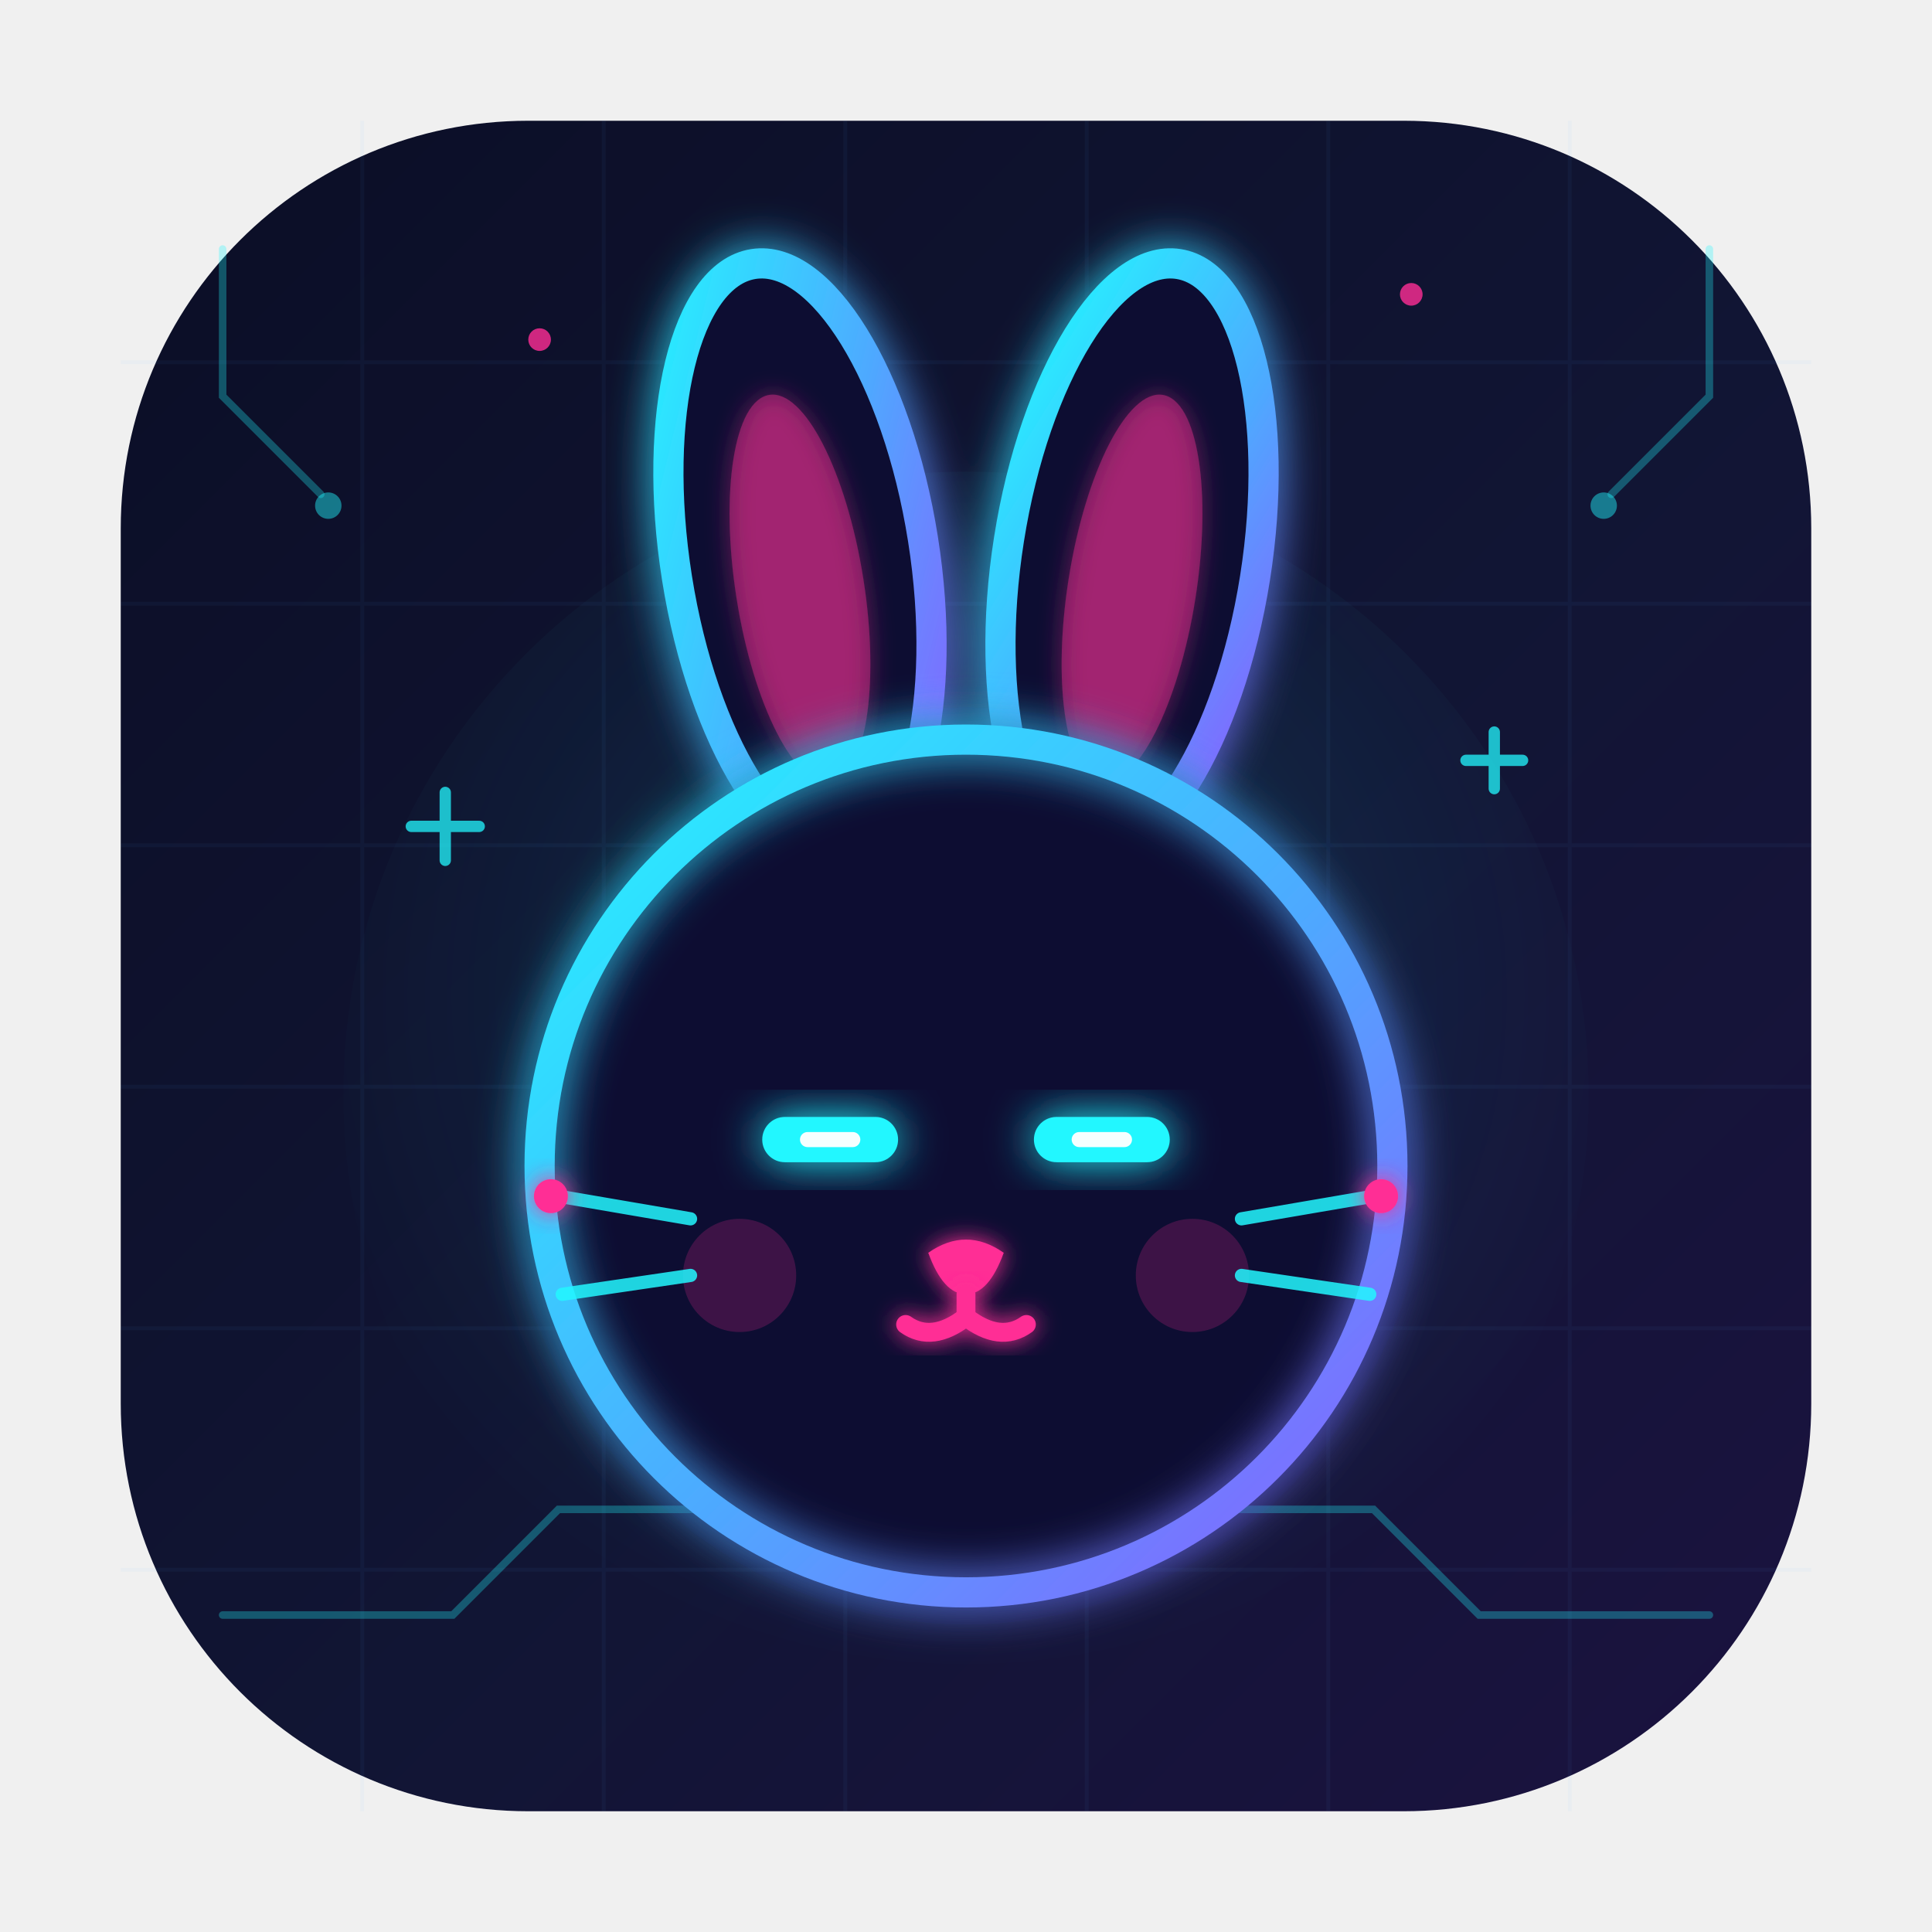
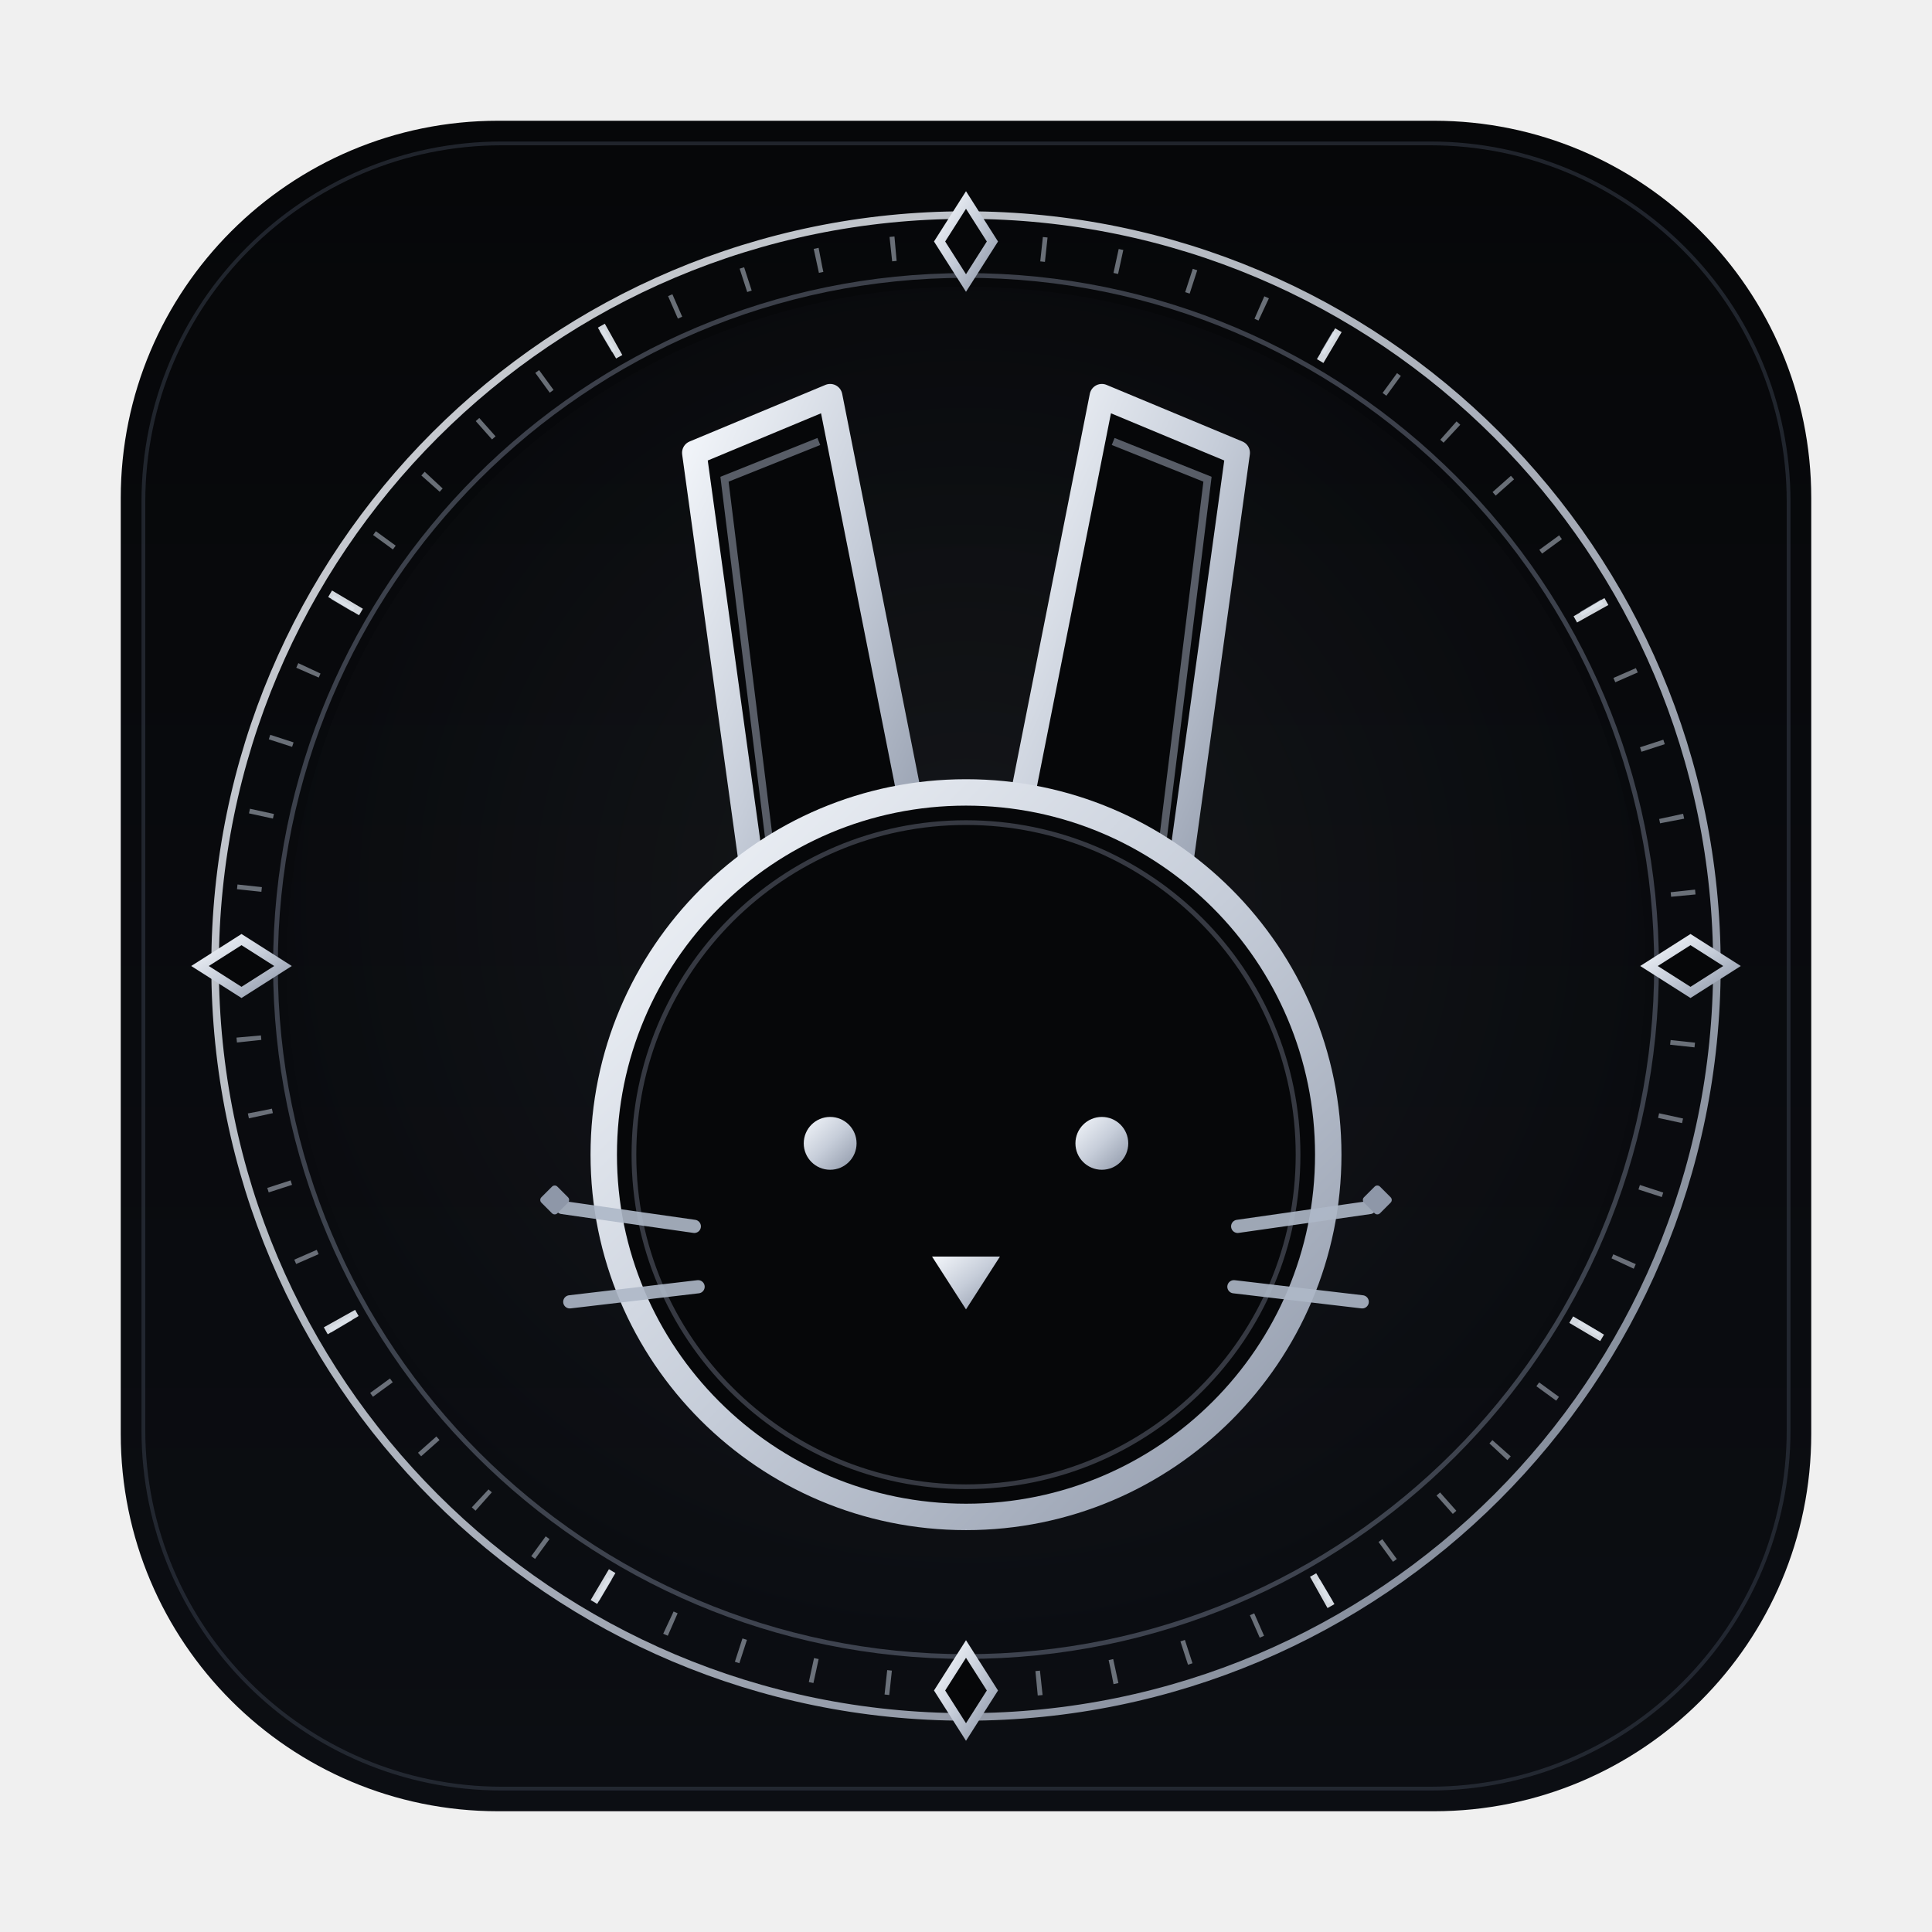
<svg xmlns="http://www.w3.org/2000/svg" width="1024" height="1024" viewBox="0 0 1024 1024">
  <defs>
-     <linearGradient id="bg" x1="0%" y1="0%" x2="100%" y2="100%">
-       <stop offset="0%" stop-color="#0B0E26" />
-       <stop offset="55%" stop-color="#111534" />
-       <stop offset="100%" stop-color="#1B1240" />
+     <linearGradient id="bg" x1="0%" y1="0%" x2="0%" y2="100%">
+       <stop offset="0%" stop-color="#060709" />
+       <stop offset="100%" stop-color="#0C0E13" />
    </linearGradient>
-     <linearGradient id="neon" x1="0%" y1="0%" x2="100%" y2="100%">
-       <stop offset="0%" stop-color="#22F7FF" />
-       <stop offset="55%" stop-color="#4EA9FF" />
-       <stop offset="100%" stop-color="#8A5CFF" />
+     <linearGradient id="silver" x1="0%" y1="0%" x2="100%" y2="100%">
+       <stop offset="0%" stop-color="#F4F7FB" />
+       <stop offset="50%" stop-color="#C6CDD9" />
+       <stop offset="100%" stop-color="#8E97A8" />
    </linearGradient>
-     <radialGradient id="halo" cx="50%" cy="42%" r="55%">
-       <stop offset="0%" stop-color="#22F7FF" stop-opacity="0.16" />
-       <stop offset="60%" stop-color="#22F7FF" stop-opacity="0.05" />
-       <stop offset="100%" stop-color="#22F7FF" stop-opacity="0" />
+     <radialGradient id="sheen" cx="50%" cy="45%" r="55%">
+       <stop offset="0%" stop-color="#AEB8C8" stop-opacity="0.07" />
+       <stop offset="100%" stop-color="#AEB8C8" stop-opacity="0" />
    </radialGradient>
-     <filter id="glow" x="-60%" y="-60%" width="220%" height="220%">
-       <feGaussianBlur stdDeviation="12" result="b" />
-       <feMerge>
-         <feMergeNode in="b" />
-         <feMergeNode in="SourceGraphic" />
-       </feMerge>
-     </filter>
-     <filter id="softglow" x="-60%" y="-60%" width="220%" height="220%">
-       <feGaussianBlur stdDeviation="6" result="b" />
-       <feMerge>
-         <feMergeNode in="b" />
-         <feMergeNode in="SourceGraphic" />
-       </feMerge>
-     </filter>
  </defs>
-   <rect x="64" y="64" width="896" height="896" rx="216" fill="url(#bg)" />
-   <g stroke="#4EA9FF" stroke-width="2" opacity="0.05">
-     <path d="M 192 64 V 960 M 320 64 V 960 M 448 64 V 960 M 576 64 V 960 M 704 64 V 960 M 832 64 V 960" />
-     <path d="M 64 192 H 960 M 64 320 H 960 M 64 448 H 960 M 64 576 H 960 M 64 704 H 960 M 64 832 H 960" />
+   <rect x="64" y="64" width="896" height="896" rx="200" fill="url(#bg)" />
+   <rect x="76" y="76" width="872" height="872" rx="190" fill="none" stroke="#3A4150" stroke-width="2" opacity="0.5" />
+   <circle cx="512" cy="512" r="360" fill="url(#sheen)" />
+   <circle cx="512" cy="512" r="398" fill="none" stroke="url(#silver)" stroke-width="4" opacity="0.85" />
+   <circle cx="512" cy="512" r="366" fill="none" stroke="#7C8598" stroke-width="2.5" opacity="0.45" />
+   <circle cx="512" cy="512" r="382" fill="none" stroke="#B9C2D0" stroke-width="13" stroke-dasharray="2.5 37.51" opacity="0.55" />
+   <circle cx="512" cy="512" r="381" fill="none" stroke="#E8EDF4" stroke-width="19" stroke-dasharray="4 195.55" opacity="0.9" />
+   <g fill="#060709" stroke="url(#silver)" stroke-width="5">
+     <path d="M 512 106 L 526 128 L 512 150 L 498 128 Z" />
+     <path d="M 512 874 L 526 896 L 512 918 L 498 896 Z" />
+     <path d="M 106 512 L 128 498 L 150 512 L 128 526 Z" />
+     <path d="M 874 512 L 896 498 L 918 512 L 896 526 Z" />
  </g>
-   <circle cx="512" cy="580" r="330" fill="url(#halo)" />
-   <g stroke="#22F7FF" stroke-width="4" fill="none" opacity="0.30" stroke-linecap="round">
-     <path d="M 118 856 H 240 L 296 800 H 386" />
-     <path d="M 906 856 H 784 L 728 800 H 640" />
-     <path d="M 118 132 V 210 L 170 262" />
-     <path d="M 906 132 V 210 L 854 262" />
+   <g fill="#060709" stroke="url(#silver)" stroke-width="13" stroke-linejoin="round">
+     <path d="M 402 486 L 368 240 L 440 210 L 490 462" />
+     <path d="M 622 486 L 656 240 L 584 210 L 534 462" />
  </g>
-   <g fill="#22F7FF" opacity="0.45">
-     <circle cx="392" cy="800" r="8" />
-     <circle cx="634" cy="800" r="8" />
-     <circle cx="174" cy="268" r="7" />
-     <circle cx="850" cy="268" r="7" />
+   <g stroke="#9AA4B5" stroke-width="4" opacity="0.55" fill="none">
+     <path d="M 408 448 L 384 254 L 434 234" />
+     <path d="M 616 448 L 640 254 L 590 234" />
  </g>
-   <g filter="url(#glow)">
-     <ellipse cx="424" cy="296" rx="66" ry="158" transform="rotate(-9 424 296)" fill="#0D1030" stroke="url(#neon)" stroke-width="16" />
-     <ellipse cx="600" cy="296" rx="66" ry="158" transform="rotate(9 600 296)" fill="#0D1030" stroke="url(#neon)" stroke-width="16" />
+   <circle cx="512" cy="612" r="192" fill="#060709" />
+   <circle cx="512" cy="612" r="192" fill="none" stroke="url(#silver)" stroke-width="14" />
+   <circle cx="512" cy="612" r="176" fill="none" stroke="#7C8598" stroke-width="2.5" opacity="0.4" />
+   <circle cx="440" cy="606" r="14" fill="url(#silver)" />
+   <circle cx="584" cy="606" r="14" fill="url(#silver)" />
+   <path d="M 494 666 L 530 666 L 512 694 Z" fill="url(#silver)" />
+   <g stroke="#AEB8C8" stroke-width="7" stroke-linecap="round" opacity="0.9">
+     <line x1="368" y1="650" x2="298" y2="640" />
+     <line x1="370" y1="682" x2="302" y2="690" />
+     <line x1="656" y1="650" x2="726" y2="640" />
+     <line x1="654" y1="682" x2="722" y2="690" />
  </g>
-   <g filter="url(#softglow)">
-     <ellipse cx="424" cy="312" rx="34" ry="104" transform="rotate(-9 424 312)" fill="#FF2D95" opacity="0.38" />
-     <ellipse cx="600" cy="312" rx="34" ry="104" transform="rotate(9 600 312)" fill="#FF2D95" opacity="0.38" />
-   </g>
-   <circle cx="512" cy="618" r="226" fill="#0E1132" filter="url(#glow)" />
-   <circle cx="512" cy="618" r="226" fill="none" stroke="url(#neon)" stroke-width="16" filter="url(#glow)" />
-   <circle cx="392" cy="676" r="30" fill="#FF2D95" opacity="0.20" />
-   <circle cx="632" cy="676" r="30" fill="#FF2D95" opacity="0.20" />
-   <g filter="url(#glow)">
-     <rect x="404" y="592" width="72" height="24" rx="12" fill="#22F7FF" />
-     <rect x="548" y="592" width="72" height="24" rx="12" fill="#22F7FF" />
-   </g>
-   <rect x="424" y="600" width="32" height="8" rx="4" fill="#FFFFFF" opacity="0.95" />
-   <rect x="568" y="600" width="32" height="8" rx="4" fill="#FFFFFF" opacity="0.95" />
-   <path d="M 492 664 Q 512 650 532 664 Q 524 686 512 686 Q 500 686 492 664 Z" fill="#FF2D95" filter="url(#softglow)" />
-   <g stroke="#FF2D95" stroke-width="10" fill="none" stroke-linecap="round" filter="url(#softglow)">
-     <path d="M 512 686 L 512 698" />
-     <path d="M 512 698 Q 494 712 480 702" />
-     <path d="M 512 698 Q 530 712 544 702" />
-   </g>
-   <g stroke="#22F7FF" stroke-width="7" opacity="0.85" stroke-linecap="round">
-     <line x1="366" y1="646" x2="296" y2="634" />
-     <line x1="366" y1="676" x2="298" y2="686" />
-     <line x1="658" y1="646" x2="728" y2="634" />
-     <line x1="658" y1="676" x2="726" y2="686" />
-   </g>
-   <g fill="#FF2D95" filter="url(#softglow)">
-     <circle cx="292" cy="634" r="9" />
-     <circle cx="732" cy="634" r="9" />
-   </g>
-   <g stroke="#22F7FF" stroke-width="6" stroke-linecap="round" opacity="0.75">
-     <path d="M 236 420 v 36 M 218 438 h 36" />
-     <path d="M 792 388 v 30 M 777 403 h 30" />
-   </g>
-   <g fill="#FF2D95" opacity="0.8">
-     <circle cx="286" cy="180" r="6" />
-     <circle cx="748" cy="156" r="6" />
+   <g fill="#8E97A8">
+     <rect x="288" y="630" width="12" height="12" rx="2" transform="rotate(45 294 636)" />
+     <rect x="724" y="630" width="12" height="12" rx="2" transform="rotate(45 730 636)" />
  </g>
</svg>
